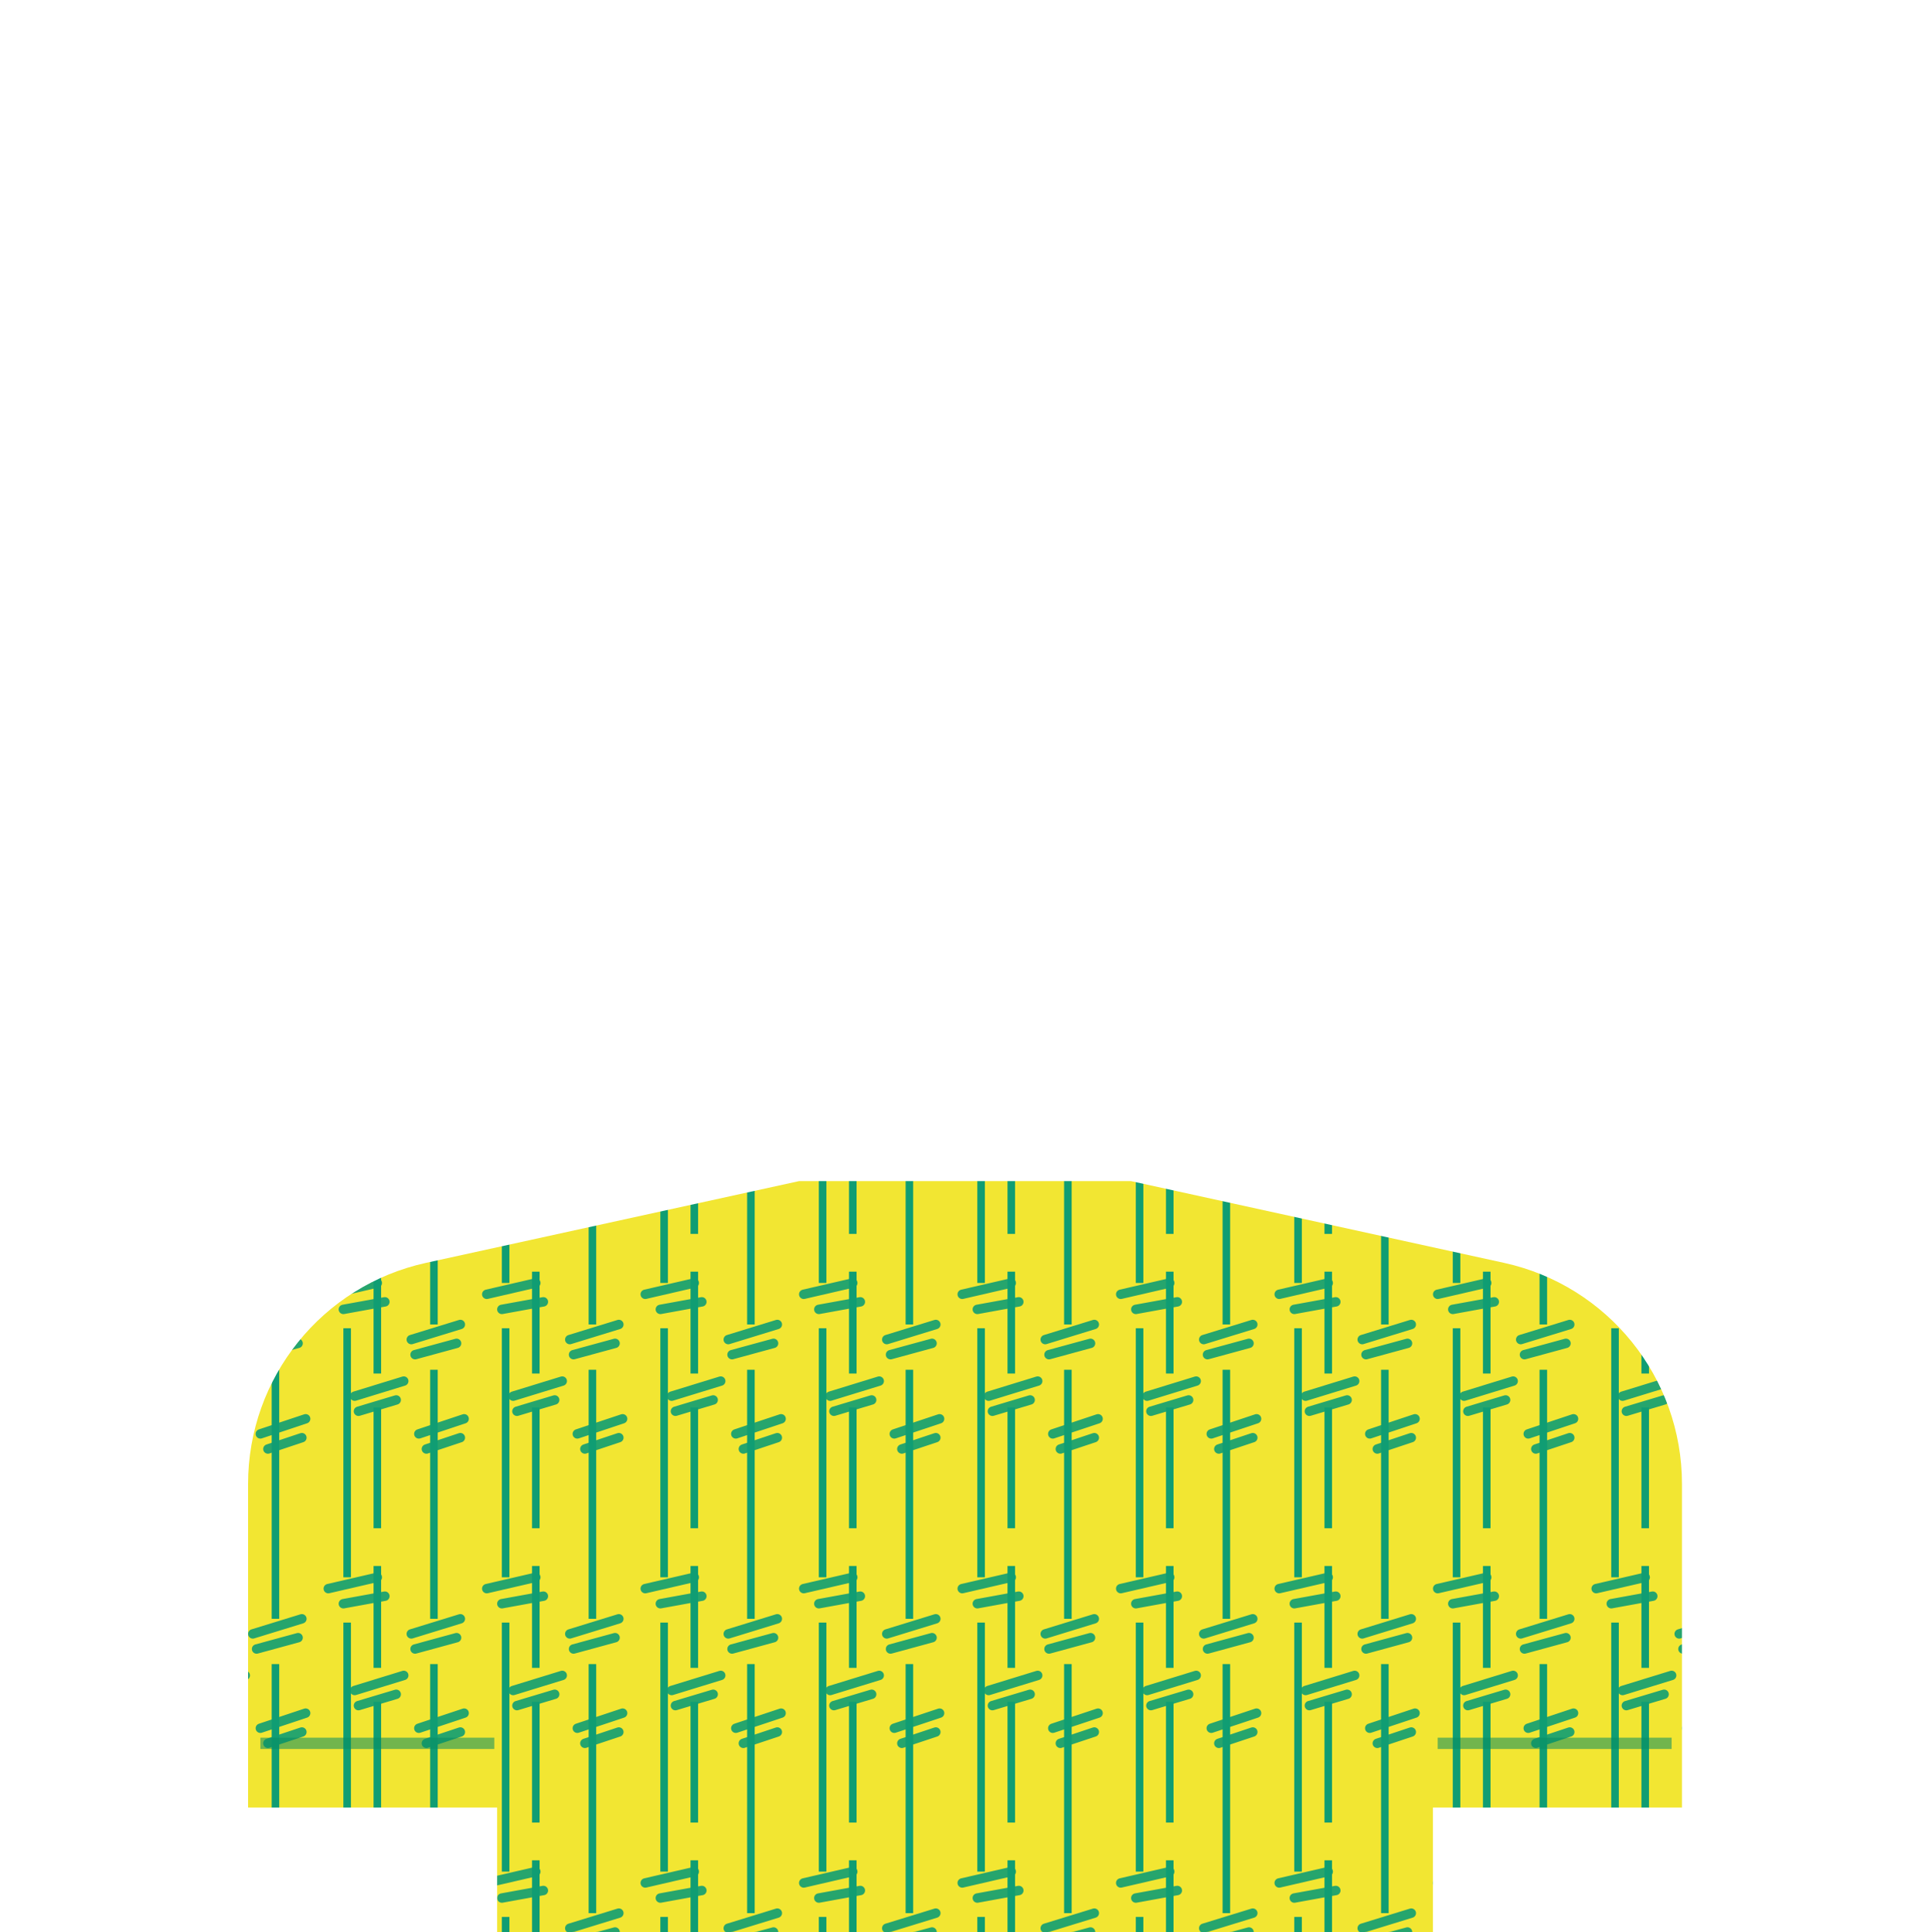
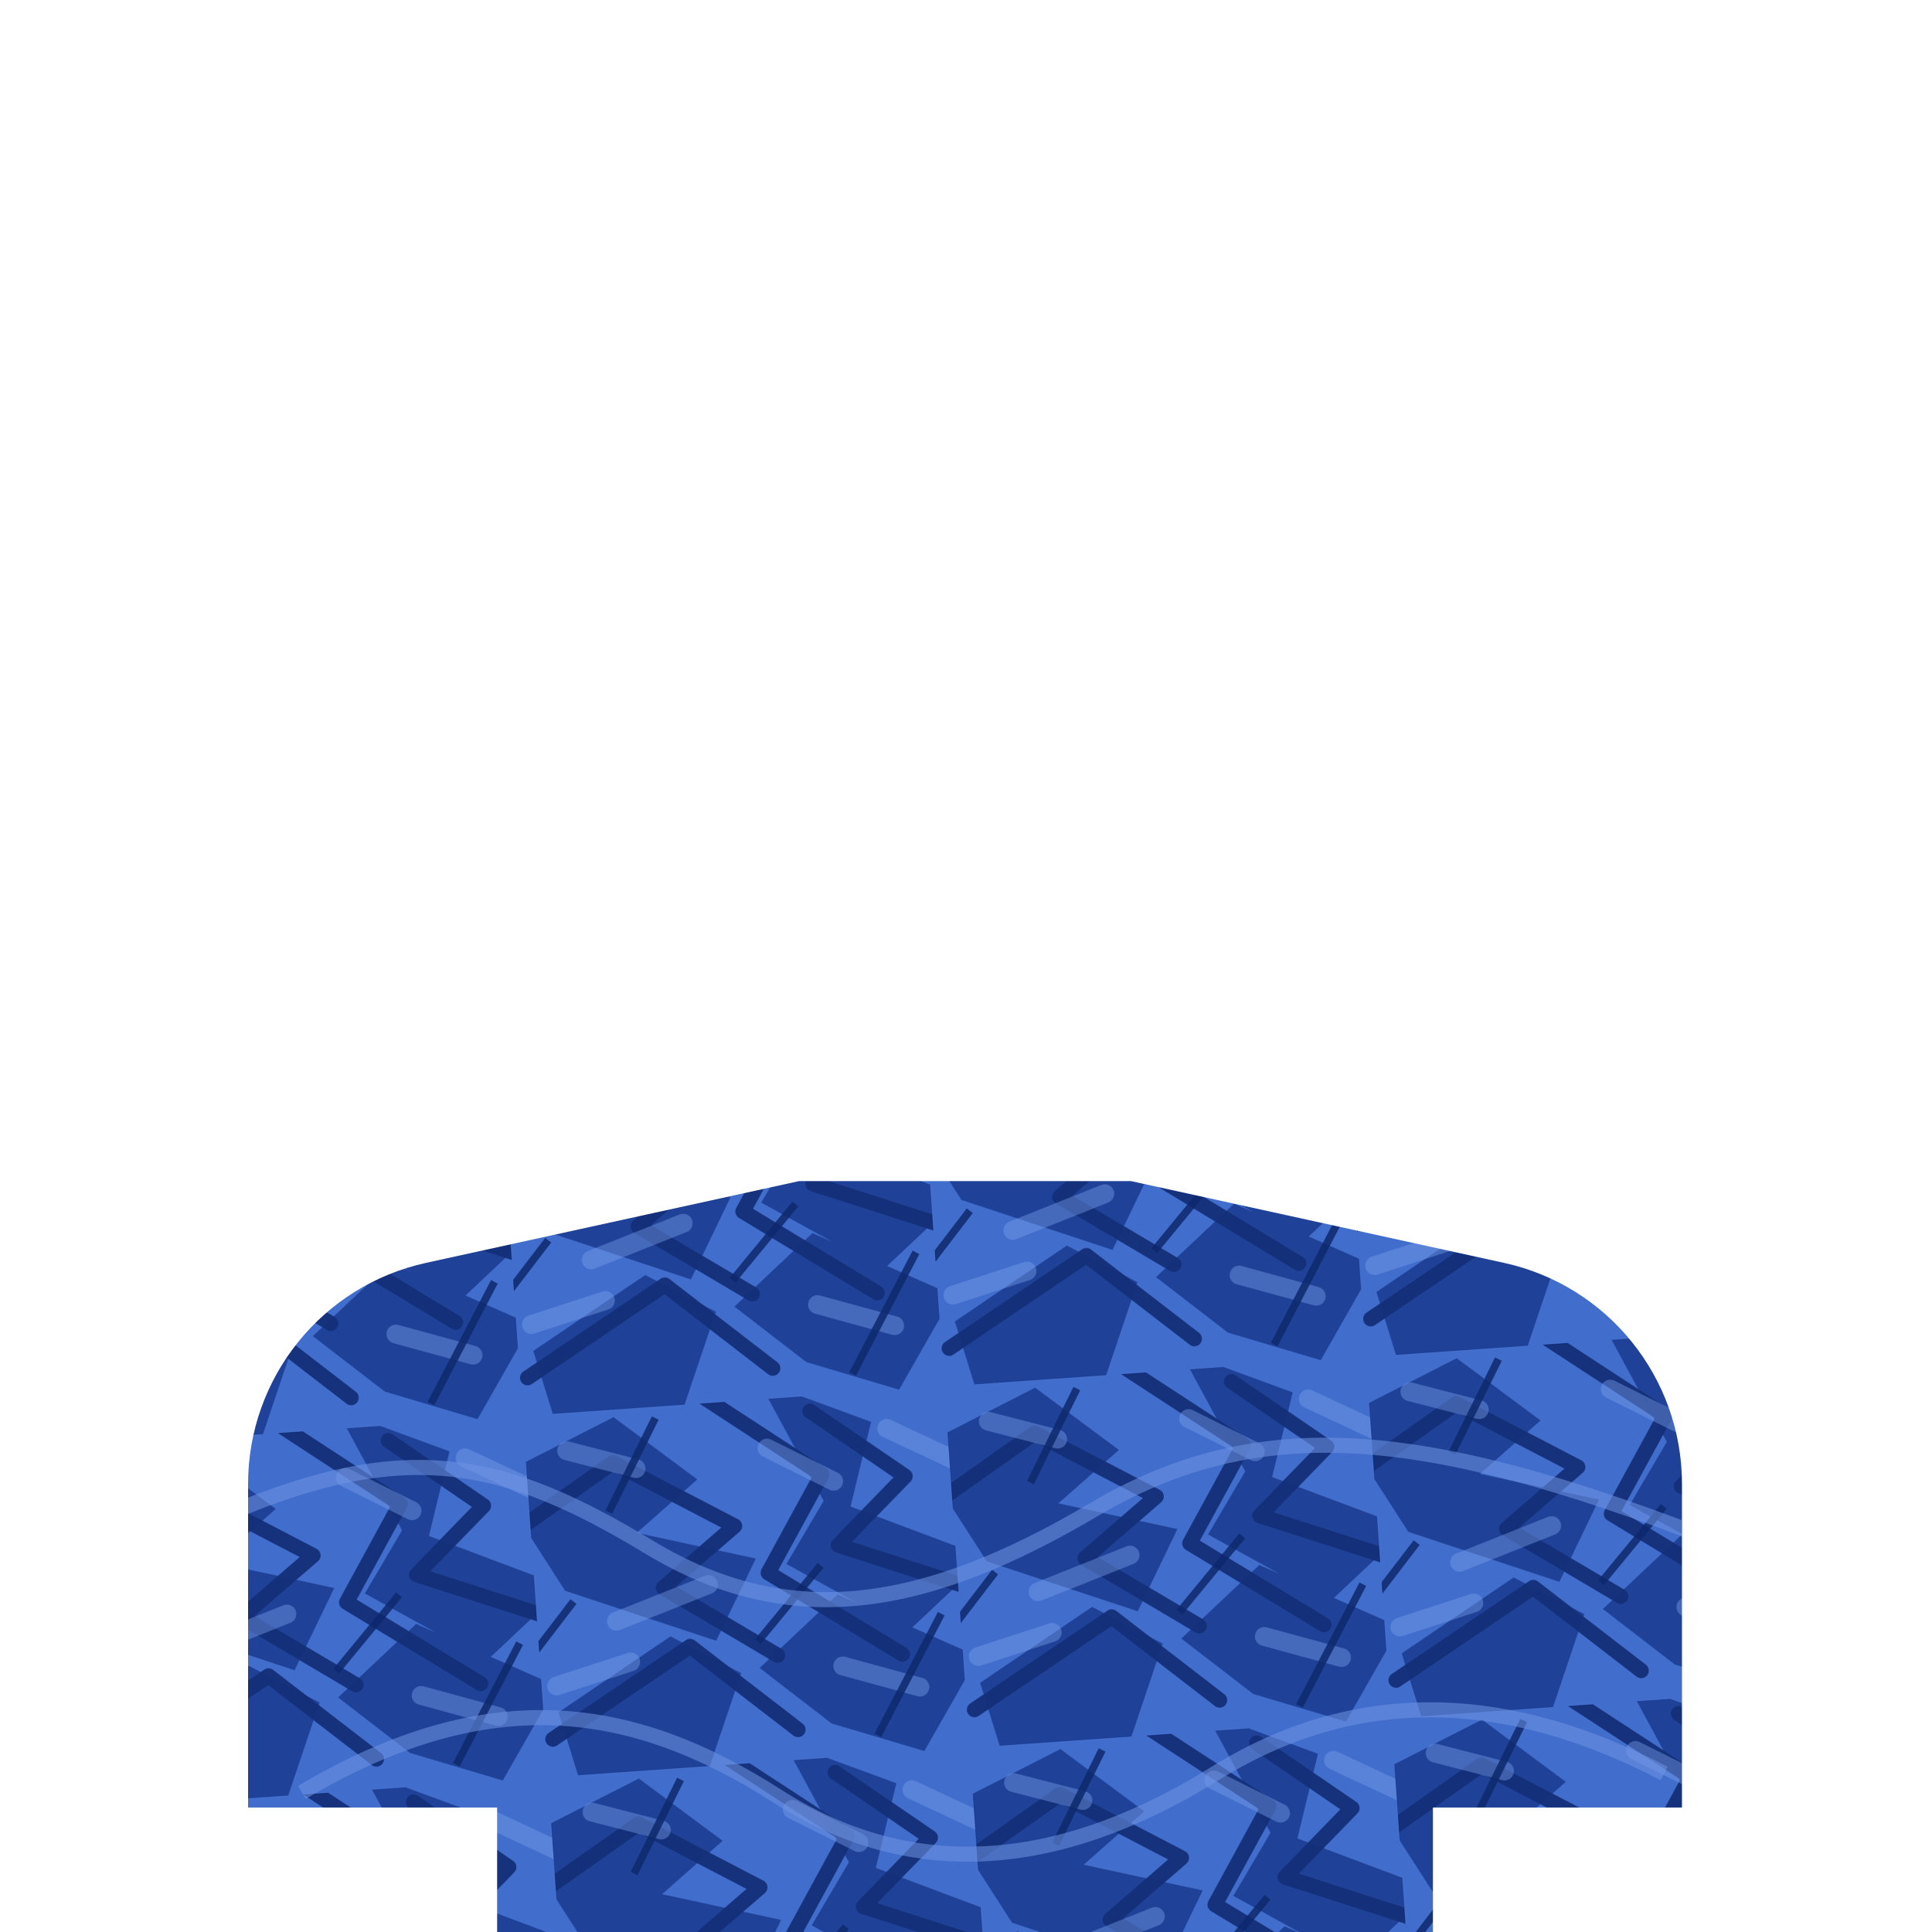
<svg xmlns="http://www.w3.org/2000/svg" width="512" height="512">
  <defs>
-     <clipPath id="kit-1991a-shirt-clip">
+     <clipPath id="kit-1992a-shirt-clip">
      <path d="m255.742 313.009h44l98.846 21.665c27.533 6.035 47.154 30.421 47.154 58.609v85.726h-66v33h-248v-33h-66v-85.726c0-28.188 19.621-52.574 47.154-58.609l98.846-21.665h44z" />
    </clipPath>
-     <pattern id="kit-1991a-broken-pinstripe" width="42" height="78" patternUnits="userSpaceOnUse">
-       <rect width="42" height="78" fill="#f2e632" />
-       <path d="M8-6v34m0 12v44M16-8v23m0 10v27m0 9v24M31-4v43m0 12v31" fill="none" stroke="#109d73" stroke-width="2" />
-       <path d="m3 31 13-3m-9 7 11-2M25 43l13-4m-12 8 11-3M10 58l13-4m-12 8 10-3M27 68l12-4m-10 8 9-3" fill="none" stroke="#109d73" stroke-width="2.5" stroke-linecap="round" opacity=".9" />
+     <pattern id="kit-1992a-shattered-print" width="112" height="96" patternUnits="userSpaceOnUse" patternTransform="rotate(-4)">
+       <rect width="112" height="96" fill="#416dcc" />
+       <path d="M-9 16 24 2l21 18-17 13 31 9-12 21L8 47zm72-21 29 13-7 22 35 16-22 18-31-20 11-16zM4 79l31-18 18 11-10 24H8zm54-8 22-18 36 19-16 24-24-9z" fill="#17388c" opacity=".82" />
+       <path d="m-5 31 28-17 31 19-20 15 29 20M45-4l33 25-16 25 34 24M2 86l38-22 27 24M76 4l24 19-19 17 35 14" fill="none" stroke="#142f79" stroke-width="4" stroke-linecap="round" stroke-linejoin="round" opacity=".95" />
+       <path d="m11 10 18 6m-8 40 25-8m34 24 20 7M64 13l17 10M4 72l20-5m72-57 18 10" fill="none" stroke="#79a0ec" stroke-width="5" stroke-linecap="round" opacity=".42" />
+       <path d="M35 3 21 27m55 18L58 64m49-4L88 91M10 50l-15 17" fill="none" stroke="#0d286c" stroke-width="2" opacity=".85" />
    </pattern>
  </defs>
  <g id="shirt">
-     <path d="m255.742 313.009h44l98.846 21.665c27.533 6.035 47.154 30.421 47.154 58.609v85.726h-66v33h-248v-33h-66v-85.726c0-28.188 19.621-52.574 47.154-58.609l98.846-21.665h44z" fill="url(#kit-1991a-broken-pinstripe)" />
-     <g clip-path="url(#kit-1991a-shirt-clip)" opacity=".55">
-       <path d="M69 462h62m250 0h62" fill="none" stroke="#078c63" stroke-width="3" />
+     <path d="m255.742 313.009h44l98.846 21.665c27.533 6.035 47.154 30.421 47.154 58.609v85.726h-66v33h-248v-33h-66v-85.726c0-28.188 19.621-52.574 47.154-58.609l98.846-21.665h44z" fill="url(#kit-1992a-shattered-print)" />
+     <g clip-path="url(#kit-1992a-shirt-clip)" opacity=".55">
+       <path d="M61 401c47-20 73-14 111 9s74 16 118-10 88-21 161 7M80 475c49-29 87-24 126 1s79 17 116-6 77-22 119 0" fill="none" stroke="#6f94e2" stroke-width="4" />
    </g>
  </g>
  <g id="kitmaker" transform="translate(0 2)">
-     <use href="#enkay" y="-5" />
+     <use href="#enkay" style="--symbol:#aff8f1;" y="-5" />
  </g>
-   <use href="#ens" y="-5" />
+   <use href="#ens" style="--line:#aff8f1;" y="-5" />
  <g id="tranmere-crest">
    <use href="#full-crest" />
  </g>
  <g id="sponsor">
-     <use href="#wirral" fill="#1e43a3" />
+     <use href="#wirral" fill="#f8f2df" />
  </g>
</svg>
